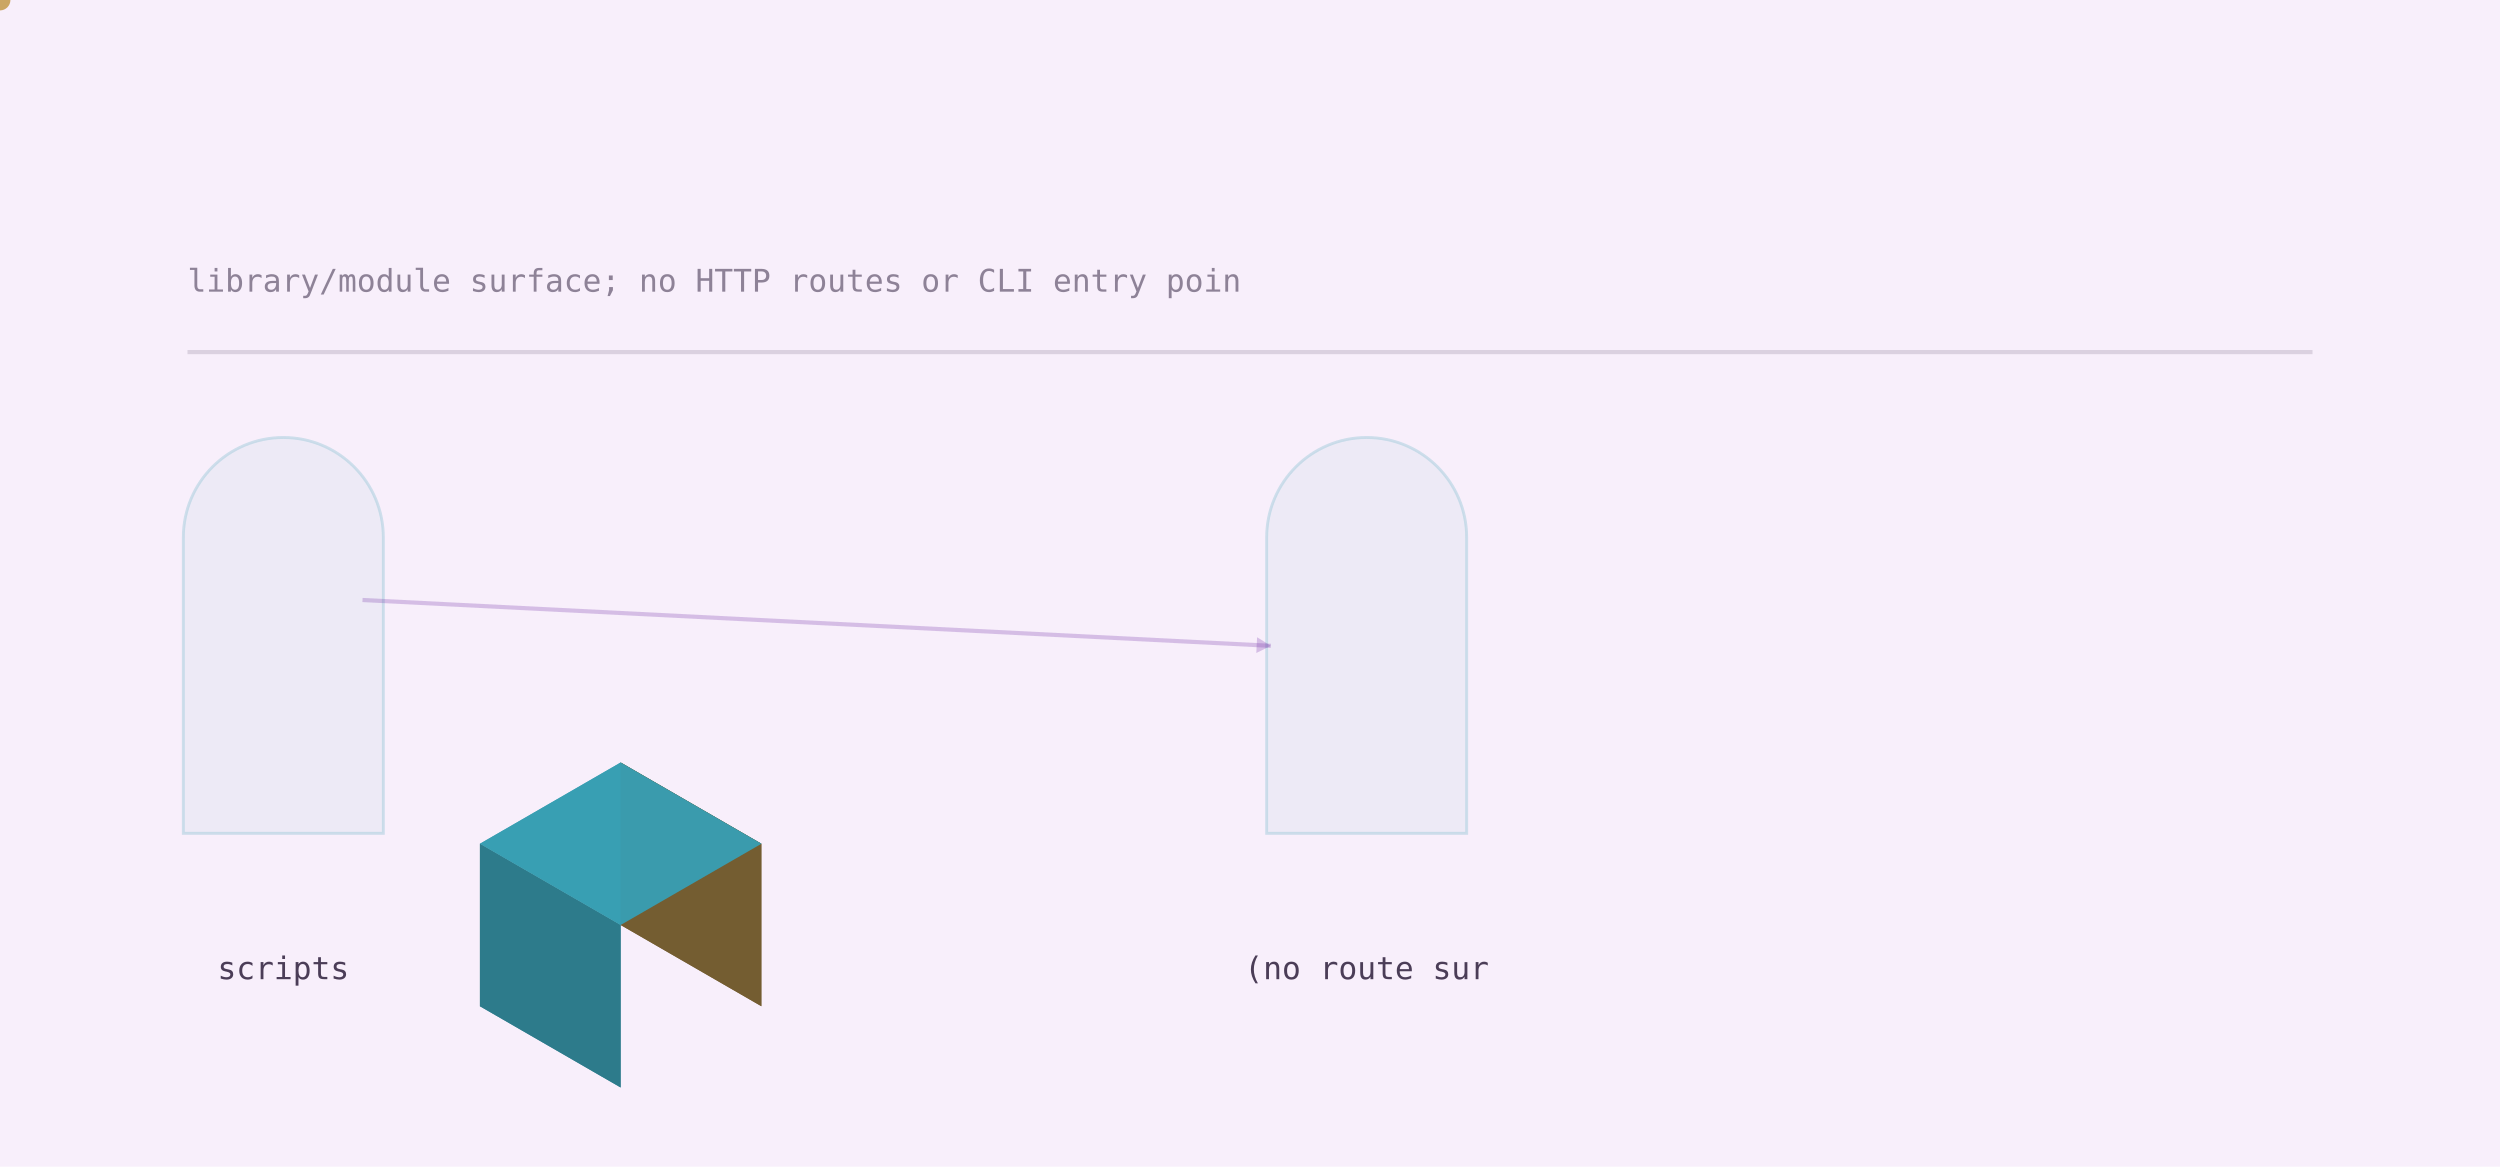
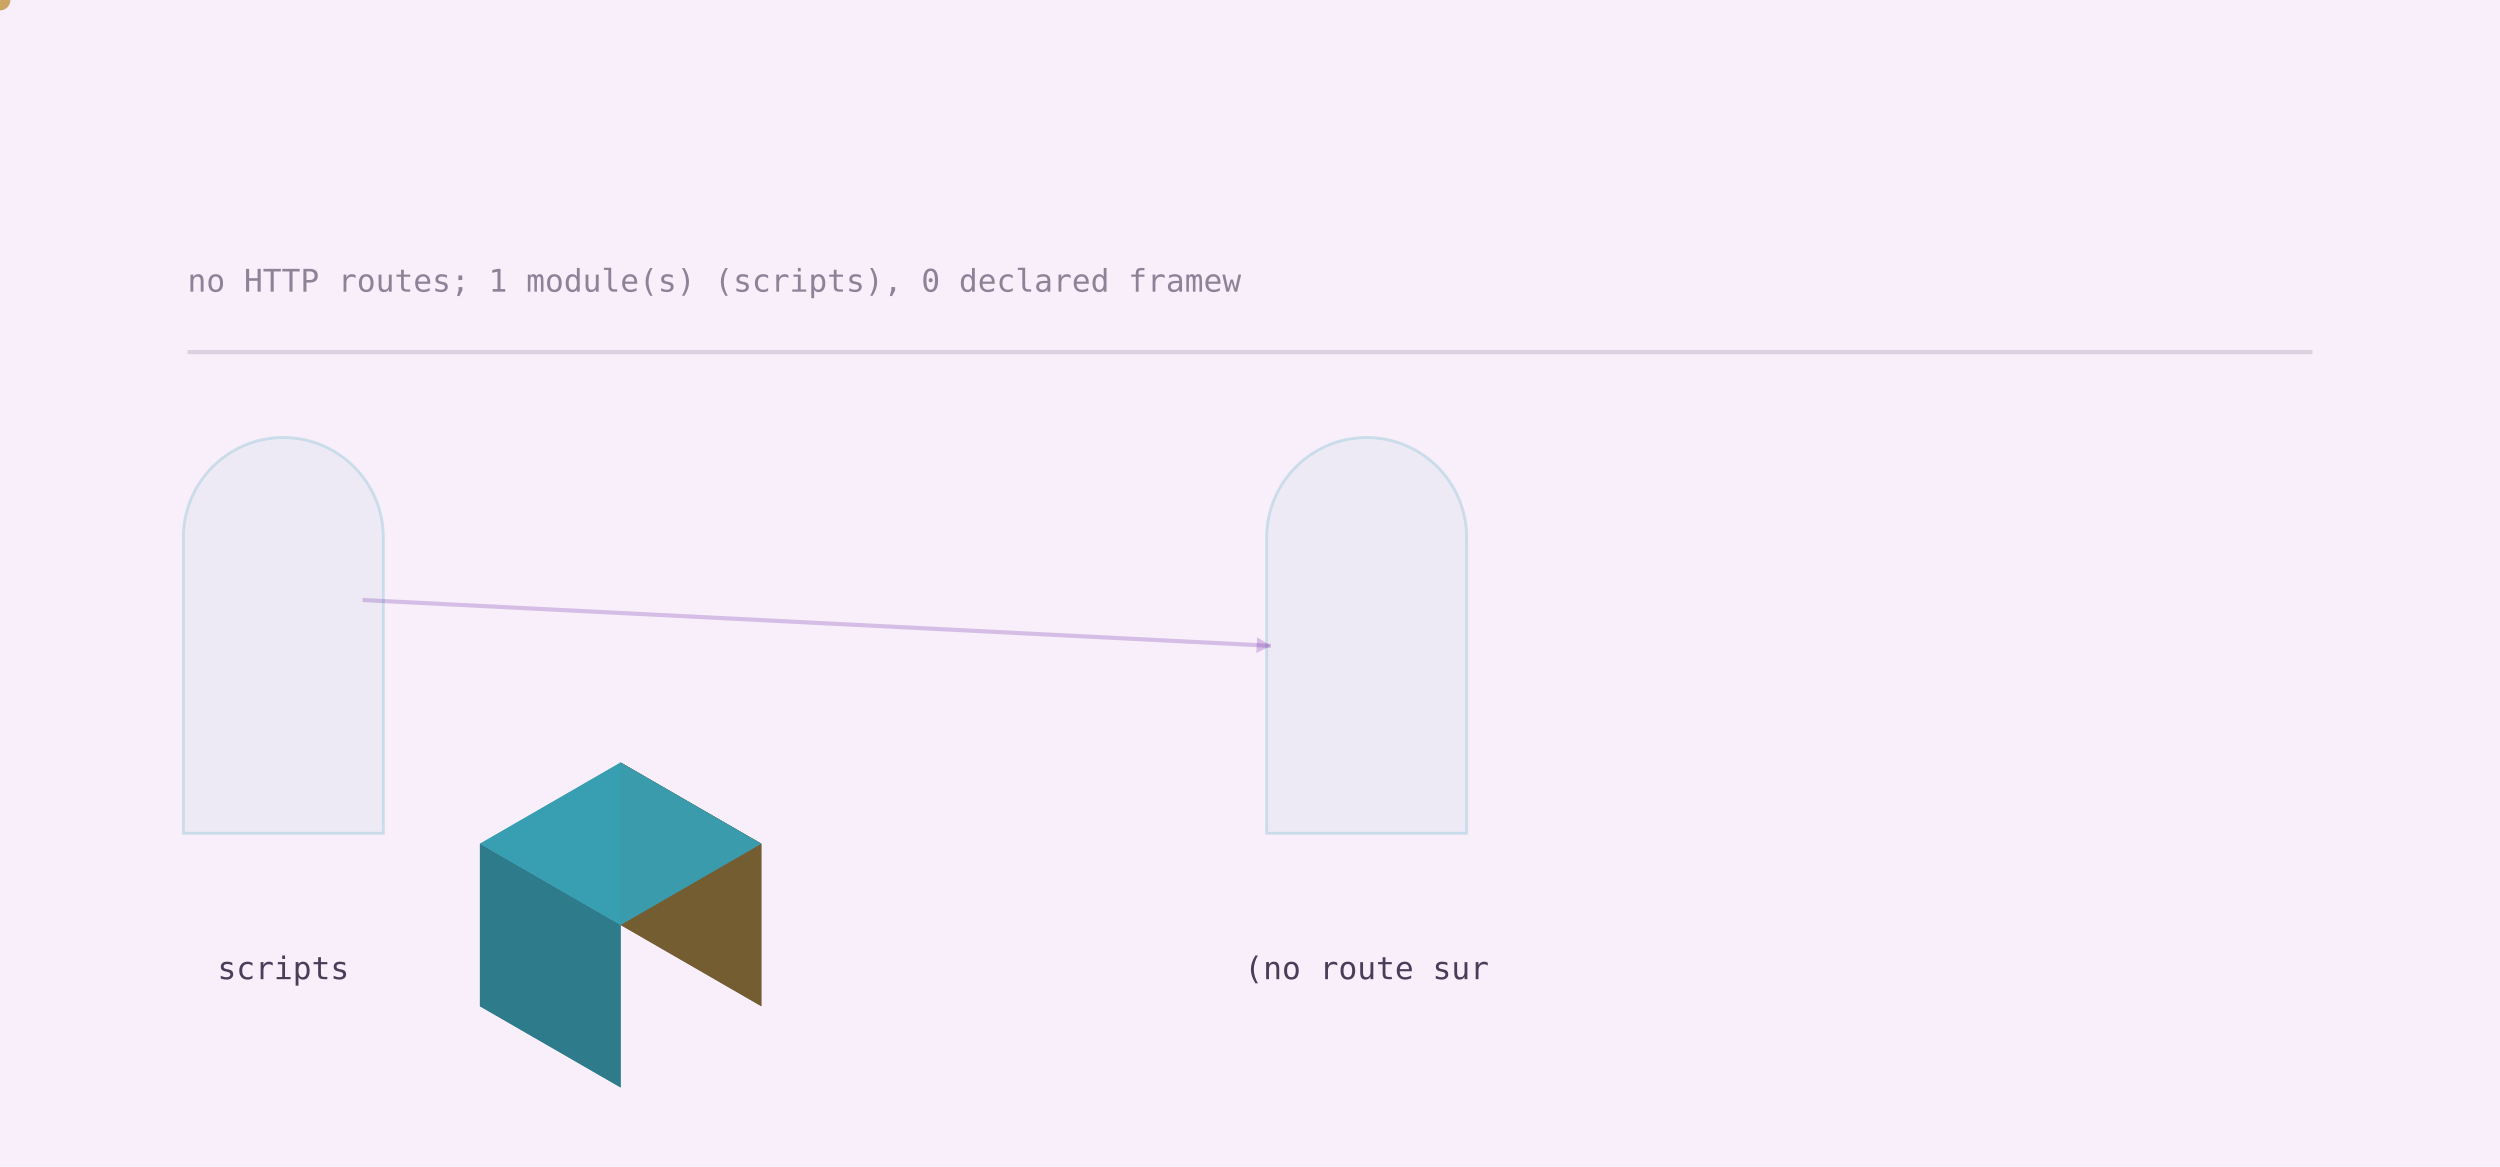
<svg xmlns="http://www.w3.org/2000/svg" viewBox="0 0 1200 560" width="1200" height="560" role="img" aria-label="ai-dev-workflow-starter data flow">
  <rect width="1200" height="560" fill="#f8effb" />
  <defs>
    <linearGradient id="gf" x1="0" y1="0" x2="1" y2="1">
      <stop offset="0%" stop-color="#7a3dac" />
      <stop offset="100%" stop-color="#389eb2" />
    </linearGradient>
  </defs>
  <path d="M88.00,400.00 L88.00,258.00 A48.00,48.00 0 0 1 184.00,258.00 L184.00,400.00 Z" fill="rgba(56,158,178,0.100)" opacity="0.55" stroke="rgba(56,158,178,0.400)" stroke-width="1.4" />
  <polygon points="-133.37,173.00 -65.82,212.00 -65.82,134.00 -133.37,95.00" fill="#735c30" opacity="0.95" />
  <polygon points="-200.92,212.00 -133.37,251.00 -133.37,173.00 -200.92,134.00" fill="#2c7b8b" opacity="0.95" />
  <polygon points="-133.37,95.00 -65.82,134.00 -133.37,173.00 -200.92,134.00" fill="#7a3dac" opacity="0.95" />
  <g>
    <polygon points="-133.37,173.00 -65.82,212.00 -65.82,134.00 -133.37,95.00" fill="#735c30" opacity="0.95" />
    <polygon points="-200.92,212.00 -133.37,251.00 -133.37,173.00 -200.92,134.00" fill="#2c7b8b" opacity="0.95" />
    <polygon points="-133.37,95.00 -65.82,134.00 -133.37,173.00 -200.92,134.00" fill="#7a3dac" opacity="0.95" />
    <animate attributeName="opacity" values="0.25;1.0;0.25" dur="5.375s" begin="0.0s" repeatCount="indefinite" />
  </g>
  <text x="136" y="470" font-family="ui-monospace,Menlo,monospace" font-size="15" fill="rgba(37,22,52,0.820)" text-anchor="middle">scripts</text>
  <path d="M608.00,400.00 L608.00,258.00 A48.00,48.00 0 0 1 704.00,258.00 L704.00,400.00 Z" fill="rgba(56,158,178,0.100)" opacity="0.55" stroke="rgba(56,158,178,0.400)" stroke-width="1.4" />
  <polygon points="297.91,444.00 365.46,483.00 365.46,405.00 297.91,366.00" fill="#735c30" opacity="0.95" />
  <polygon points="230.36,483.00 297.91,522.00 297.91,444.00 230.36,405.00" fill="#2c7b8b" opacity="0.95" />
  <polygon points="297.91,366.00 365.46,405.00 297.91,444.00 230.36,405.00" fill="#389eb2" opacity="0.95" />
  <g>
    <polygon points="297.91,444.00 365.46,483.00 365.46,405.00 297.91,366.00" fill="#735c30" opacity="0.95" />
    <polygon points="230.36,483.00 297.91,522.00 297.91,444.00 230.36,405.00" fill="#2c7b8b" opacity="0.95" />
    <polygon points="297.91,366.00 365.46,405.00 297.91,444.00 230.36,405.00" fill="#389eb2" opacity="0.95" />
    <animate attributeName="opacity" values="0.25;1.0;0.25" dur="5.375s" begin="0.4s" repeatCount="indefinite" />
  </g>
  <text x="656" y="470" font-family="ui-monospace,Menlo,monospace" font-size="15" fill="rgba(37,22,52,0.820)" text-anchor="middle">(no route sur</text>
  <line x1="174.00" y1="288.00" x2="610.00" y2="310.00" stroke="rgba(122,61,172,0.500)" stroke-width="2.00" opacity="0.55" />
  <polygon points="610.00,310.00 603.40,305.86 603.02,313.45" fill="rgba(122,61,172,0.500)" opacity="0.55" />
  <g opacity="0.9">
    <circle cx="0.00" cy="0.00" r="5.00" fill="#c79e52" opacity="1.00" />
    <animateTransform attributeName="transform" type="translate" values="174.00,288.00 610.00,310.00" dur="4.3s" begin="0.0s" repeatCount="indefinite" />
    <animateTransform attributeName="transform" type="translate" values="610.00,310.00 174.00,288.00" dur="4.3s" begin="2.15s" repeatCount="indefinite" />
  </g>
  <rect x="90.00" y="168.00" width="1020.00" height="2.00" rx="0.00" fill="rgba(37,22,52,0.140)" opacity="1.00" />
-   <text x="90" y="140" font-family="ui-monospace,Menlo,monospace" font-size="15" fill="rgba(37,22,52,0.500)">library/module surface; no HTTP routes or CLI entry poin</text>
+   <text x="90" y="140" font-family="ui-monospace,Menlo,monospace" font-size="15" fill="rgba(37,22,52,0.500)">no HTTP routes; 1 module(s) (scripts), 0 declared framew</text>
</svg>
